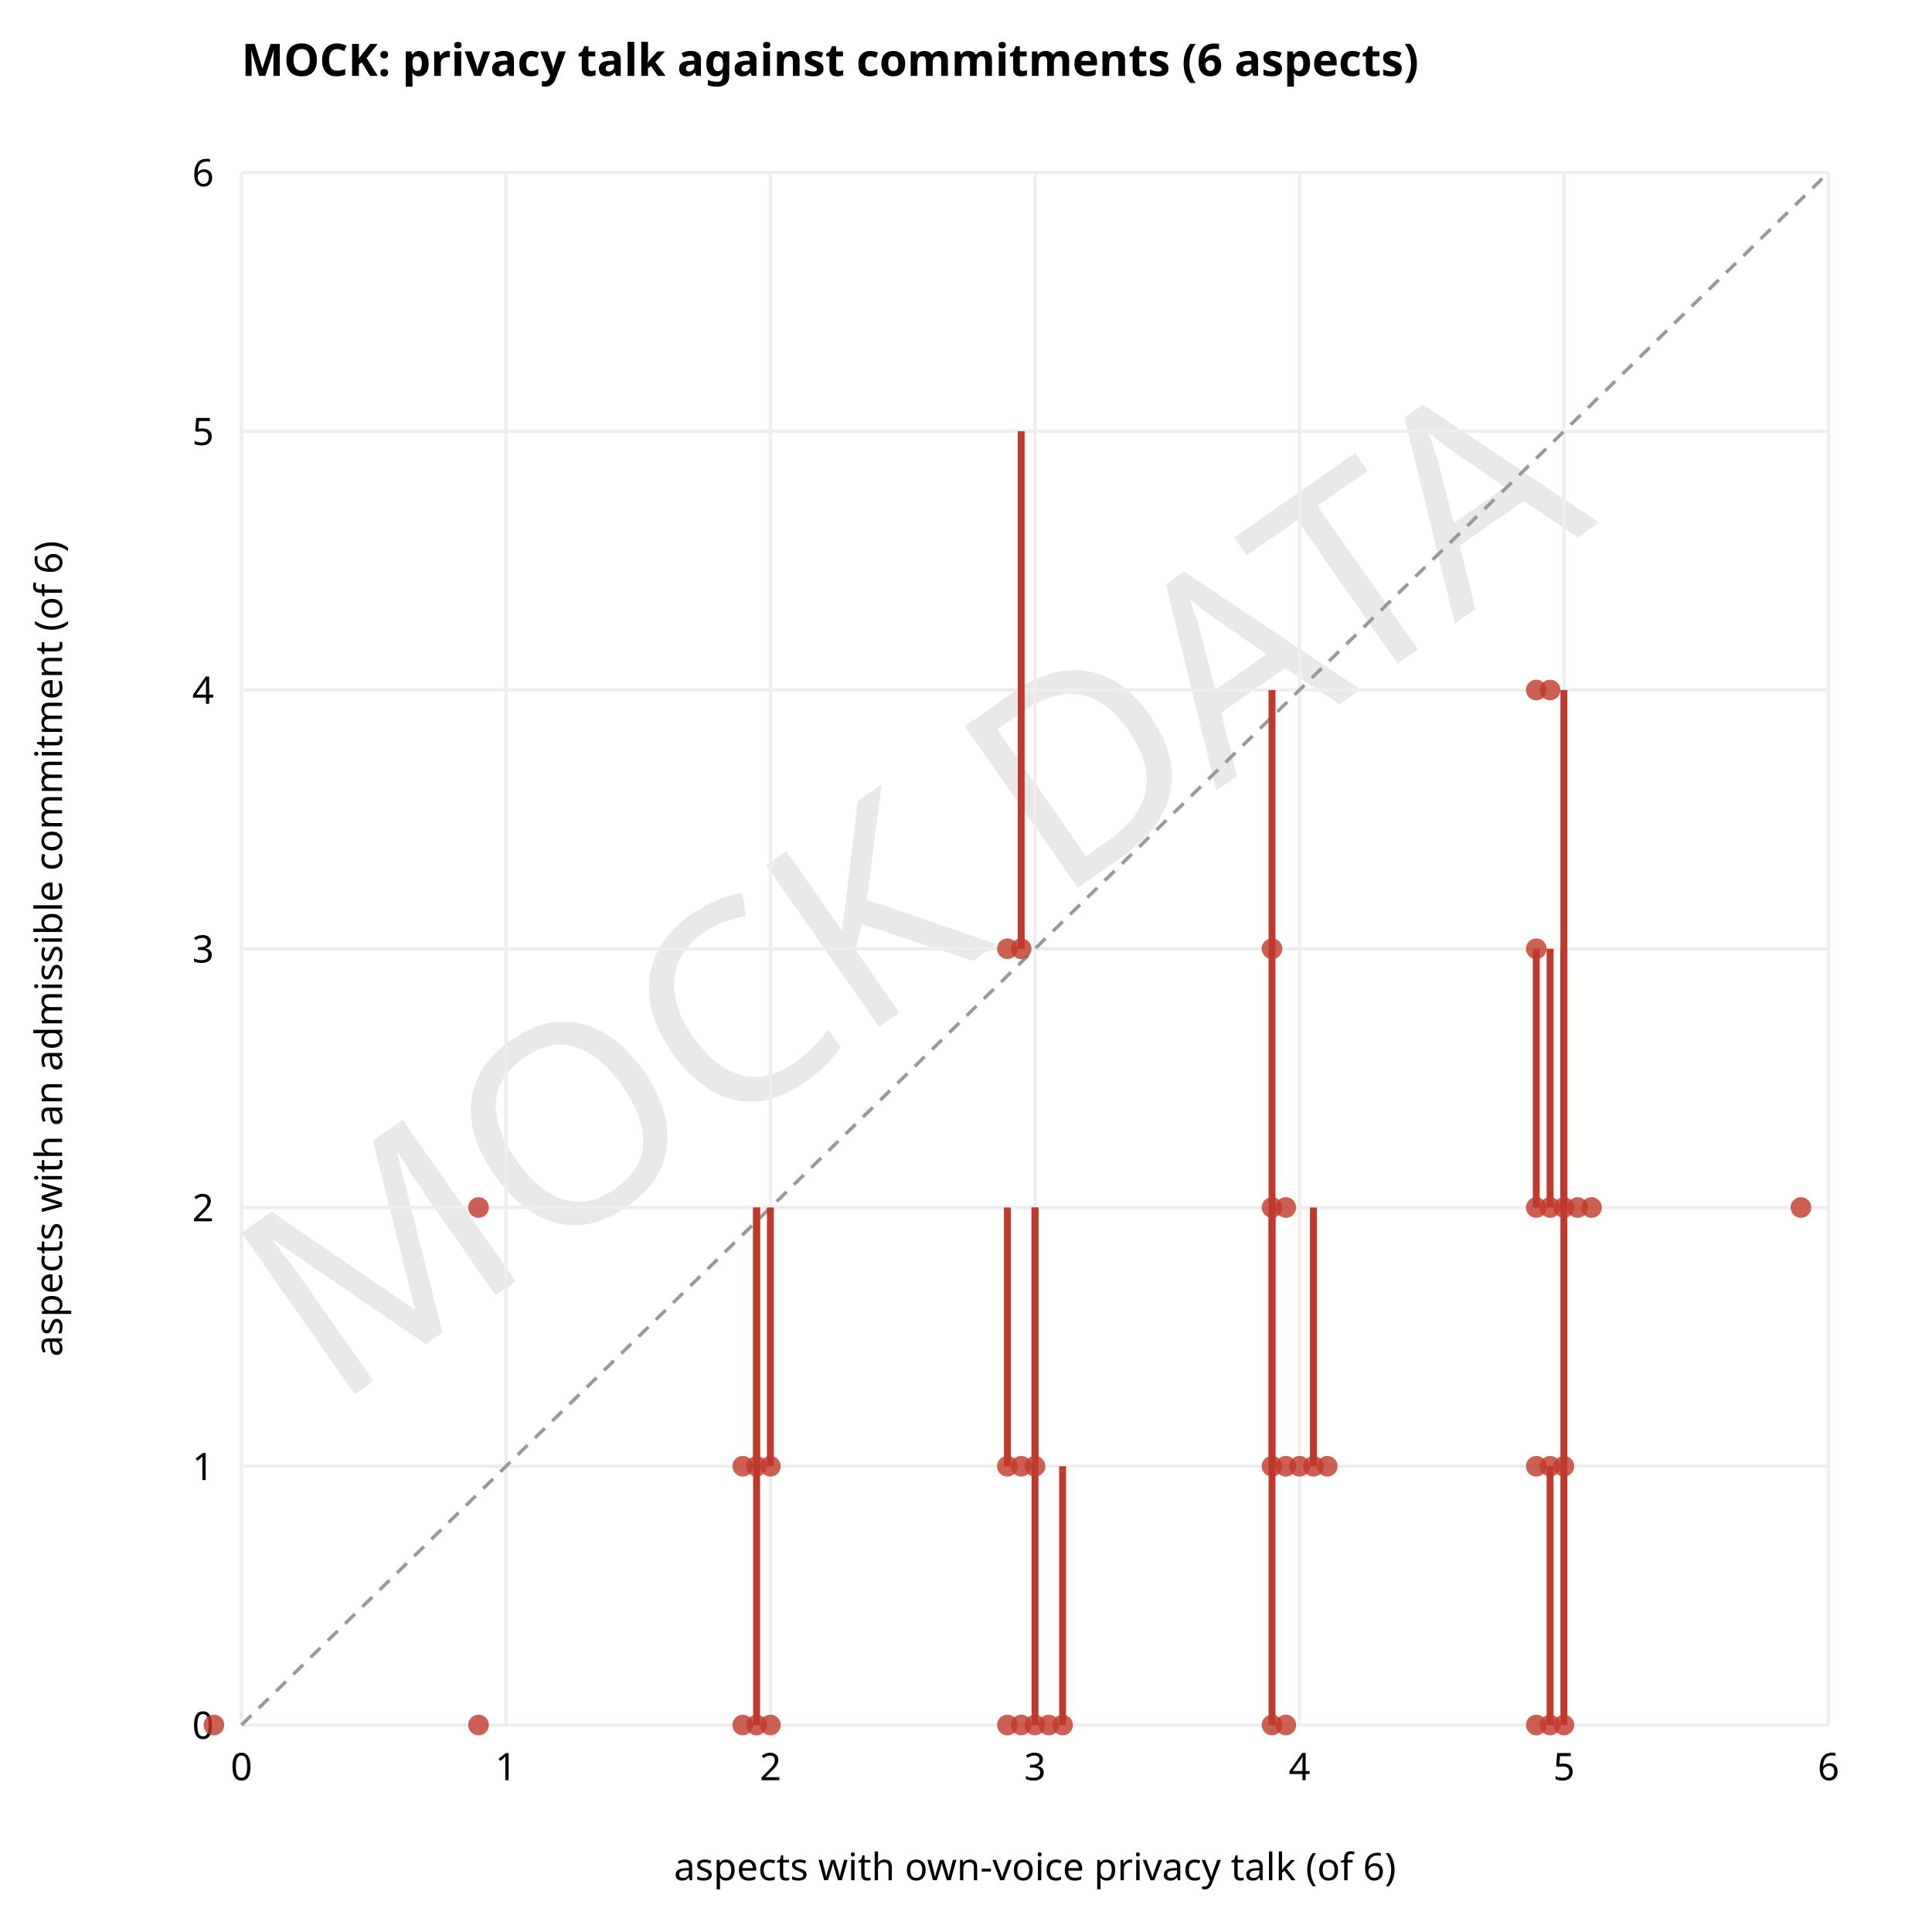
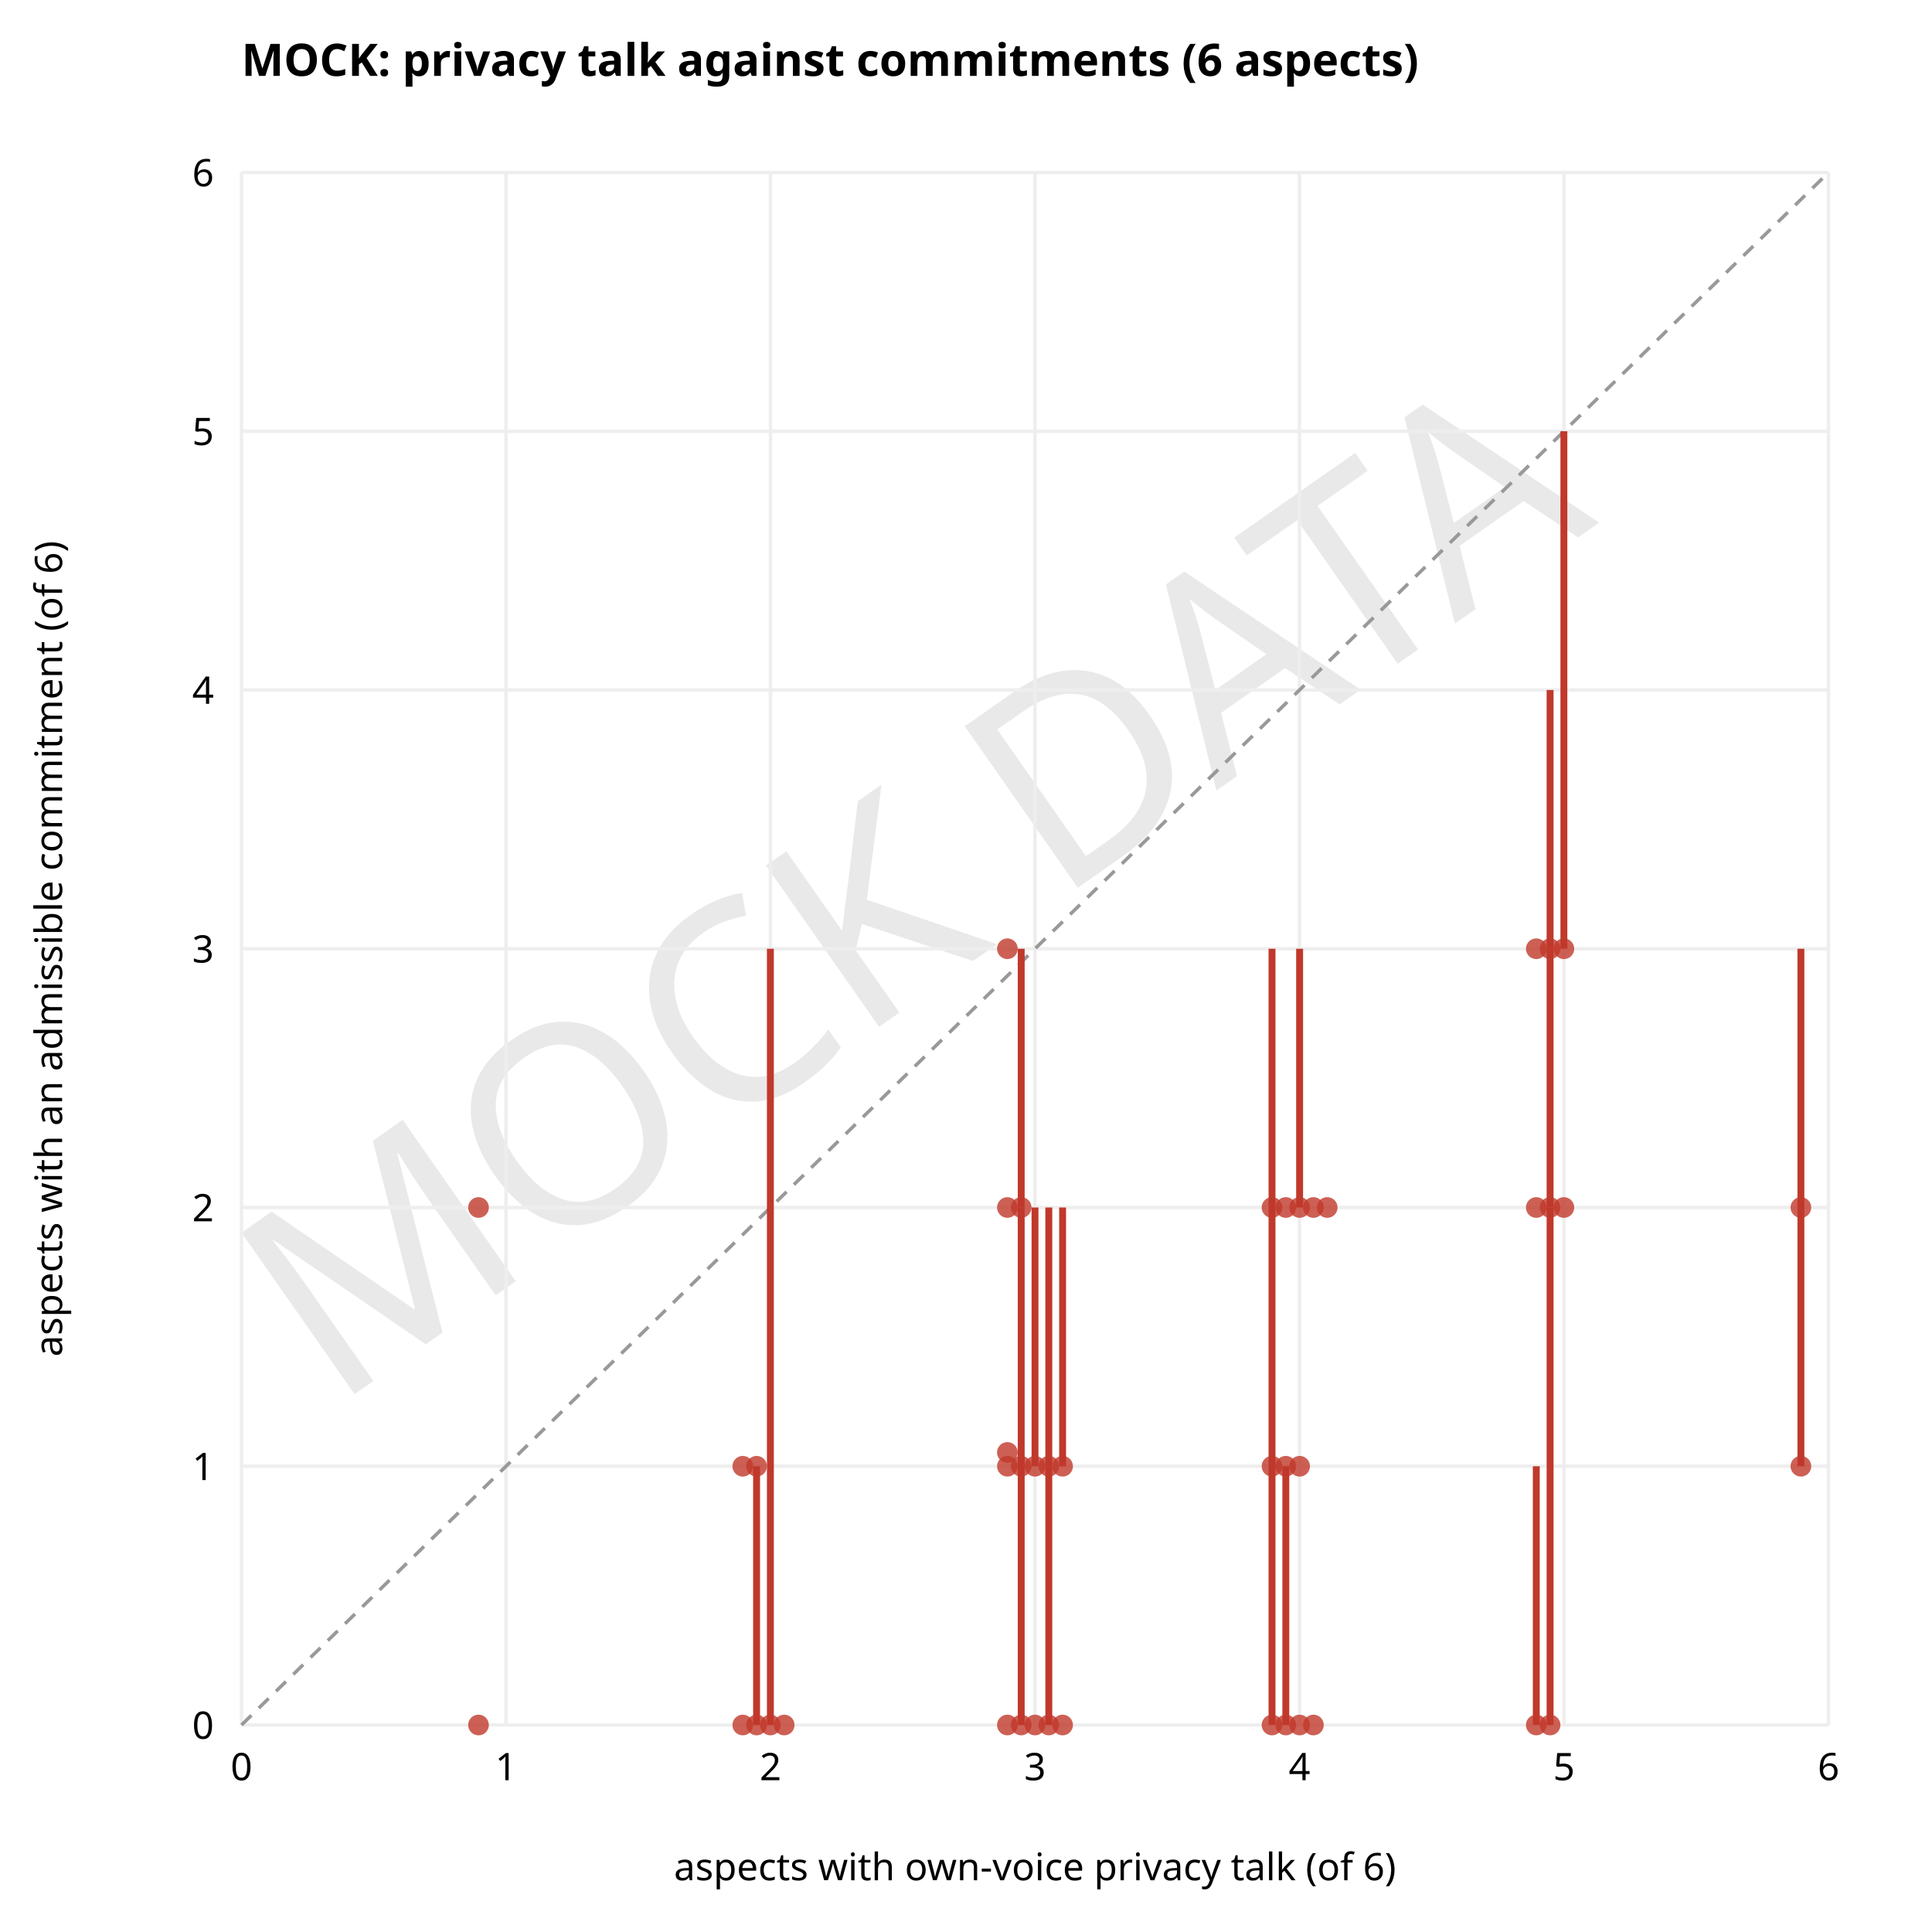
<svg xmlns="http://www.w3.org/2000/svg" width="560" height="560" viewBox="0 0 560 560" font-family="sans-serif" font-size="11">
  <rect width="560" height="560" fill="#ffffff" />
  <text x="280.0" y="280.0" font-size="80" fill="#d0d0d0" fill-opacity="0.45" text-anchor="middle" transform="rotate(-35 280.0 280.0)">MOCK DATA</text>
  <text x="70" y="22" font-size="13" font-weight="bold">MOCK: privacy talk against commitments (6 aspects)</text>
  <line x1="70" x2="530" y1="500.0" y2="500.0" stroke="#eeeeee" />
  <line x1="70.0" x2="70.0" y1="50" y2="500" stroke="#eeeeee" />
  <text x="70.0" y="516" text-anchor="middle">0</text>
  <text x="62" y="504.0" text-anchor="end">0</text>
  <line x1="70" x2="530" y1="425.0" y2="425.0" stroke="#eeeeee" />
  <line x1="146.667" x2="146.667" y1="50" y2="500" stroke="#eeeeee" />
  <text x="146.667" y="516" text-anchor="middle">1</text>
  <text x="62" y="429.0" text-anchor="end">1</text>
  <line x1="70" x2="530" y1="350" y2="350" stroke="#eeeeee" />
  <line x1="223.333" x2="223.333" y1="50" y2="500" stroke="#eeeeee" />
  <text x="223.333" y="516" text-anchor="middle">2</text>
  <text x="62" y="354" text-anchor="end">2</text>
  <line x1="70" x2="530" y1="275.0" y2="275.0" stroke="#eeeeee" />
  <line x1="300.0" x2="300.0" y1="50" y2="500" stroke="#eeeeee" />
  <text x="300.0" y="516" text-anchor="middle">3</text>
  <text x="62" y="279.0" text-anchor="end">3</text>
  <line x1="70" x2="530" y1="200" y2="200" stroke="#eeeeee" />
  <line x1="376.667" x2="376.667" y1="50" y2="500" stroke="#eeeeee" />
  <text x="376.667" y="516" text-anchor="middle">4</text>
  <text x="62" y="204" text-anchor="end">4</text>
  <line x1="70" x2="530" y1="125" y2="125" stroke="#eeeeee" />
  <line x1="453.333" x2="453.333" y1="50" y2="500" stroke="#eeeeee" />
  <text x="453.333" y="516" text-anchor="middle">5</text>
  <text x="62" y="129.0" text-anchor="end">5</text>
  <line x1="70" x2="530" y1="50.0" y2="50.0" stroke="#eeeeee" />
  <line x1="530.0" x2="530.0" y1="50" y2="500" stroke="#eeeeee" />
  <text x="530.0" y="516" text-anchor="middle">6</text>
  <text x="62" y="54.0" text-anchor="end">6</text>
  <line x1="70" y1="500" x2="530" y2="50" stroke="#999999" stroke-dasharray="4 3" />
  <text x="300.0" y="545" text-anchor="middle">aspects with own-voice privacy talk (of 6)</text>
  <text x="18" y="275.0" transform="rotate(-90 18 275.0)" text-anchor="middle">aspects with an admissible commitment (of 6)</text>
  <line x1="368.7" x2="368.7" y1="500.0" y2="275.0" stroke="#c0392b" stroke-width="2" />
  <circle cx="368.7" cy="500.0" r="3" fill="#c0392b" fill-opacity="0.8" />
  <line x1="292.0" x2="292.0" y1="500.0" y2="500.0" stroke="#c0392b" stroke-width="2" />
  <circle cx="292.0" cy="500.0" r="3" fill="#c0392b" fill-opacity="0.8" />
  <line x1="215.3" x2="215.3" y1="500.0" y2="500.0" stroke="#c0392b" stroke-width="2" />
  <circle cx="215.3" cy="500.0" r="3" fill="#c0392b" fill-opacity="0.8" />
-   <line x1="292.0" x2="292.0" y1="425.0" y2="350.0" stroke="#c0392b" stroke-width="2" />
+   <line x1="296.0" x2="296.0" y1="500.0" y2="350.0" stroke="#c0392b" stroke-width="2" />
+   <circle cx="296.0" cy="500.0" r="3" fill="#c0392b" fill-opacity="0.8" />
+   <line x1="215.3" x2="215.3" y1="425.0" y2="425.0" stroke="#c0392b" stroke-width="2" />
+   <circle cx="215.3" cy="425.0" r="3" fill="#c0392b" fill-opacity="0.8" />
+   <line x1="372.7" x2="372.7" y1="500.0" y2="425.0" stroke="#c0392b" stroke-width="2" />
+   <circle cx="372.7" cy="500.0" r="3" fill="#c0392b" fill-opacity="0.8" />
+   <line x1="292.0" x2="292.0" y1="350.0" y2="350.0" stroke="#c0392b" stroke-width="2" />
+   <circle cx="292.0" cy="350.0" r="3" fill="#c0392b" fill-opacity="0.8" />
+   <line x1="292.0" x2="292.0" y1="425.0" y2="425.0" stroke="#c0392b" stroke-width="2" />
  <circle cx="292.0" cy="425.0" r="3" fill="#c0392b" fill-opacity="0.8" />
-   <line x1="368.7" x2="368.7" y1="275.0" y2="200.0" stroke="#c0392b" stroke-width="2" />
-   <circle cx="368.7" cy="275.0" r="3" fill="#c0392b" fill-opacity="0.8" />
-   <line x1="445.3" x2="445.3" y1="500.0" y2="500.0" stroke="#c0392b" stroke-width="2" />
+   <line x1="300.0" x2="300.0" y1="500.0" y2="500.0" stroke="#c0392b" stroke-width="2" />
+   <circle cx="300.0" cy="500.0" r="3" fill="#c0392b" fill-opacity="0.8" />
+   <line x1="445.3" x2="445.3" y1="500.0" y2="425.0" stroke="#c0392b" stroke-width="2" />
  <circle cx="445.3" cy="500.0" r="3" fill="#c0392b" fill-opacity="0.8" />
  <line x1="368.7" x2="368.7" y1="350.0" y2="350.0" stroke="#c0392b" stroke-width="2" />
  <circle cx="368.7" cy="350.0" r="3" fill="#c0392b" fill-opacity="0.8" />
-   <line x1="445.3" x2="445.3" y1="425.0" y2="425.0" stroke="#c0392b" stroke-width="2" />
-   <circle cx="445.3" cy="425.0" r="3" fill="#c0392b" fill-opacity="0.8" />
+   <line x1="292.0" x2="292.0" y1="275.0" y2="275.0" stroke="#c0392b" stroke-width="2" />
+   <circle cx="292.0" cy="275.0" r="3" fill="#c0392b" fill-opacity="0.8" />
+   <line x1="368.7" x2="368.7" y1="425.0" y2="425.0" stroke="#c0392b" stroke-width="2" />
+   <circle cx="368.7" cy="425.0" r="3" fill="#c0392b" fill-opacity="0.8" />
+   <line x1="219.3" x2="219.3" y1="500.0" y2="425.0" stroke="#c0392b" stroke-width="2" />
+   <circle cx="219.3" cy="500.0" r="3" fill="#c0392b" fill-opacity="0.8" />
+   <line x1="445.3" x2="445.3" y1="350.0" y2="350.0" stroke="#c0392b" stroke-width="2" />
+   <circle cx="445.3" cy="350.0" r="3" fill="#c0392b" fill-opacity="0.8" />
+   <line x1="304.0" x2="304.0" y1="500.0" y2="425.0" stroke="#c0392b" stroke-width="2" />
+   <circle cx="304.0" cy="500.0" r="3" fill="#c0392b" fill-opacity="0.8" />
+   <line x1="296.0" x2="296.0" y1="425.0" y2="425.0" stroke="#c0392b" stroke-width="2" />
+   <circle cx="296.0" cy="425.0" r="3" fill="#c0392b" fill-opacity="0.8" />
+   <line x1="522.0" x2="522.0" y1="425.0" y2="275.0" stroke="#c0392b" stroke-width="2" />
+   <circle cx="522.0" cy="425.0" r="3" fill="#c0392b" fill-opacity="0.8" />
+   <line x1="445.3" x2="445.3" y1="275.0" y2="275.0" stroke="#c0392b" stroke-width="2" />
+   <circle cx="445.3" cy="275.0" r="3" fill="#c0392b" fill-opacity="0.8" />
+   <line x1="300.0" x2="300.0" y1="425.0" y2="350.0" stroke="#c0392b" stroke-width="2" />
+   <circle cx="300.0" cy="425.0" r="3" fill="#c0392b" fill-opacity="0.8" />
+   <line x1="296.0" x2="296.0" y1="350.0" y2="275.0" stroke="#c0392b" stroke-width="2" />
+   <circle cx="296.0" cy="350.0" r="3" fill="#c0392b" fill-opacity="0.8" />
+   <line x1="223.3" x2="223.3" y1="500.0" y2="275.0" stroke="#c0392b" stroke-width="2" />
+   <circle cx="223.3" cy="500.0" r="3" fill="#c0392b" fill-opacity="0.8" />
+   <line x1="449.3" x2="449.3" y1="275.0" y2="200.0" stroke="#c0392b" stroke-width="2" />
+   <circle cx="449.3" cy="275.0" r="3" fill="#c0392b" fill-opacity="0.8" />
  <line x1="138.7" x2="138.7" y1="500.0" y2="500.0" stroke="#c0392b" stroke-width="2" />
  <circle cx="138.7" cy="500.0" r="3" fill="#c0392b" fill-opacity="0.8" />
-   <line x1="368.7" x2="368.7" y1="425.0" y2="350.0" stroke="#c0392b" stroke-width="2" />
-   <circle cx="368.7" cy="425.0" r="3" fill="#c0392b" fill-opacity="0.8" />
-   <line x1="445.3" x2="445.3" y1="200.0" y2="200.0" stroke="#c0392b" stroke-width="2" />
-   <circle cx="445.3" cy="200.0" r="3" fill="#c0392b" fill-opacity="0.8" />
-   <line x1="296.0" x2="296.0" y1="500.0" y2="500.0" stroke="#c0392b" stroke-width="2" />
-   <circle cx="296.0" cy="500.0" r="3" fill="#c0392b" fill-opacity="0.8" />
-   <line x1="219.3" x2="219.3" y1="500.0" y2="350.0" stroke="#c0392b" stroke-width="2" />
-   <circle cx="219.3" cy="500.0" r="3" fill="#c0392b" fill-opacity="0.8" />
-   <line x1="296.0" x2="296.0" y1="425.0" y2="425.0" stroke="#c0392b" stroke-width="2" />
-   <circle cx="296.0" cy="425.0" r="3" fill="#c0392b" fill-opacity="0.8" />
-   <line x1="372.7" x2="372.7" y1="500.0" y2="500.0" stroke="#c0392b" stroke-width="2" />
-   <circle cx="372.7" cy="500.0" r="3" fill="#c0392b" fill-opacity="0.8" />
-   <line x1="449.3" x2="449.3" y1="500.0" y2="425.0" stroke="#c0392b" stroke-width="2" />
+   <line x1="372.7" x2="372.7" y1="350.0" y2="350.0" stroke="#c0392b" stroke-width="2" />
+   <circle cx="372.7" cy="350.0" r="3" fill="#c0392b" fill-opacity="0.8" />
+   <line x1="219.3" x2="219.3" y1="425.0" y2="425.0" stroke="#c0392b" stroke-width="2" />
+   <circle cx="219.3" cy="425.0" r="3" fill="#c0392b" fill-opacity="0.8" />
+   <line x1="304.0" x2="304.0" y1="425.0" y2="350.0" stroke="#c0392b" stroke-width="2" />
+   <circle cx="304.0" cy="425.0" r="3" fill="#c0392b" fill-opacity="0.8" />
+   <line x1="227.3" x2="227.3" y1="500.0" y2="500.0" stroke="#c0392b" stroke-width="2" />
+   <circle cx="227.3" cy="500.0" r="3" fill="#c0392b" fill-opacity="0.8" />
+   <line x1="308.0" x2="308.0" y1="425.0" y2="350.0" stroke="#c0392b" stroke-width="2" />
+   <circle cx="308.0" cy="425.0" r="3" fill="#c0392b" fill-opacity="0.8" />
+   <line x1="308.0" x2="308.0" y1="500.0" y2="500.0" stroke="#c0392b" stroke-width="2" />
+   <circle cx="308.0" cy="500.0" r="3" fill="#c0392b" fill-opacity="0.8" />
+   <line x1="292.0" x2="292.0" y1="421.0" y2="421.0" stroke="#c0392b" stroke-width="2" />
+   <circle cx="292.0" cy="421.0" r="3" fill="#c0392b" fill-opacity="0.8" />
+   <line x1="449.3" x2="449.3" y1="500.0" y2="350.0" stroke="#c0392b" stroke-width="2" />
  <circle cx="449.3" cy="500.0" r="3" fill="#c0392b" fill-opacity="0.8" />
-   <line x1="215.3" x2="215.3" y1="425.0" y2="425.0" stroke="#c0392b" stroke-width="2" />
-   <circle cx="215.3" cy="425.0" r="3" fill="#c0392b" fill-opacity="0.8" />
+   <line x1="453.3" x2="453.3" y1="275.0" y2="125.0" stroke="#c0392b" stroke-width="2" />
+   <circle cx="453.3" cy="275.0" r="3" fill="#c0392b" fill-opacity="0.8" />
+   <line x1="138.7" x2="138.7" y1="350.0" y2="350.0" stroke="#c0392b" stroke-width="2" />
+   <circle cx="138.7" cy="350.0" r="3" fill="#c0392b" fill-opacity="0.8" />
+   <line x1="376.7" x2="376.7" y1="350.0" y2="275.0" stroke="#c0392b" stroke-width="2" />
+   <circle cx="376.7" cy="350.0" r="3" fill="#c0392b" fill-opacity="0.8" />
  <line x1="372.7" x2="372.7" y1="425.0" y2="425.0" stroke="#c0392b" stroke-width="2" />
  <circle cx="372.7" cy="425.0" r="3" fill="#c0392b" fill-opacity="0.8" />
+   <line x1="449.3" x2="449.3" y1="350.0" y2="275.0" stroke="#c0392b" stroke-width="2" />
+   <circle cx="449.3" cy="350.0" r="3" fill="#c0392b" fill-opacity="0.8" />
+   <line x1="453.3" x2="453.3" y1="350.0" y2="350.0" stroke="#c0392b" stroke-width="2" />
+   <circle cx="453.3" cy="350.0" r="3" fill="#c0392b" fill-opacity="0.8" />
+   <line x1="380.7" x2="380.7" y1="350.0" y2="350.0" stroke="#c0392b" stroke-width="2" />
+   <circle cx="380.7" cy="350.0" r="3" fill="#c0392b" fill-opacity="0.8" />
+   <line x1="376.7" x2="376.7" y1="500.0" y2="500.0" stroke="#c0392b" stroke-width="2" />
+   <circle cx="376.7" cy="500.0" r="3" fill="#c0392b" fill-opacity="0.8" />
  <line x1="376.7" x2="376.7" y1="425.0" y2="425.0" stroke="#c0392b" stroke-width="2" />
  <circle cx="376.7" cy="425.0" r="3" fill="#c0392b" fill-opacity="0.8" />
-   <line x1="300.0" x2="300.0" y1="425.0" y2="350.0" stroke="#c0392b" stroke-width="2" />
-   <circle cx="300.0" cy="425.0" r="3" fill="#c0392b" fill-opacity="0.8" />
-   <line x1="300.0" x2="300.0" y1="500.0" y2="350.0" stroke="#c0392b" stroke-width="2" />
-   <circle cx="300.0" cy="500.0" r="3" fill="#c0392b" fill-opacity="0.8" />
-   <line x1="380.7" x2="380.7" y1="425.0" y2="350.0" stroke="#c0392b" stroke-width="2" />
-   <circle cx="380.7" cy="425.0" r="3" fill="#c0392b" fill-opacity="0.8" />
-   <line x1="449.3" x2="449.3" y1="200.0" y2="200.0" stroke="#c0392b" stroke-width="2" />
-   <circle cx="449.3" cy="200.0" r="3" fill="#c0392b" fill-opacity="0.8" />
-   <line x1="219.3" x2="219.3" y1="425.0" y2="350.0" stroke="#c0392b" stroke-width="2" />
-   <circle cx="219.3" cy="425.0" r="3" fill="#c0392b" fill-opacity="0.8" />
-   <line x1="292.0" x2="292.0" y1="275.0" y2="275.0" stroke="#c0392b" stroke-width="2" />
-   <circle cx="292.0" cy="275.0" r="3" fill="#c0392b" fill-opacity="0.8" />
-   <line x1="223.3" x2="223.3" y1="500.0" y2="500.0" stroke="#c0392b" stroke-width="2" />
-   <circle cx="223.3" cy="500.0" r="3" fill="#c0392b" fill-opacity="0.8" />
-   <line x1="453.3" x2="453.3" y1="500.0" y2="200.0" stroke="#c0392b" stroke-width="2" />
-   <circle cx="453.3" cy="500.0" r="3" fill="#c0392b" fill-opacity="0.8" />
-   <line x1="449.3" x2="449.3" y1="425.0" y2="425.0" stroke="#c0392b" stroke-width="2" />
-   <circle cx="449.3" cy="425.0" r="3" fill="#c0392b" fill-opacity="0.8" />
-   <line x1="223.3" x2="223.3" y1="425.0" y2="350.0" stroke="#c0392b" stroke-width="2" />
-   <circle cx="223.3" cy="425.0" r="3" fill="#c0392b" fill-opacity="0.8" />
-   <line x1="445.3" x2="445.3" y1="350.0" y2="275.0" stroke="#c0392b" stroke-width="2" />
-   <circle cx="445.3" cy="350.0" r="3" fill="#c0392b" fill-opacity="0.8" />
-   <line x1="304.0" x2="304.0" y1="500.0" y2="500.0" stroke="#c0392b" stroke-width="2" />
-   <circle cx="304.0" cy="500.0" r="3" fill="#c0392b" fill-opacity="0.8" />
-   <line x1="296.0" x2="296.0" y1="275.0" y2="125.0" stroke="#c0392b" stroke-width="2" />
-   <circle cx="296.0" cy="275.0" r="3" fill="#c0392b" fill-opacity="0.8" />
-   <line x1="138.7" x2="138.7" y1="350.0" y2="350.0" stroke="#c0392b" stroke-width="2" />
-   <circle cx="138.7" cy="350.0" r="3" fill="#c0392b" fill-opacity="0.8" />
-   <line x1="449.3" x2="449.3" y1="350.0" y2="275.0" stroke="#c0392b" stroke-width="2" />
-   <circle cx="449.3" cy="350.0" r="3" fill="#c0392b" fill-opacity="0.8" />
-   <line x1="384.7" x2="384.7" y1="425.0" y2="425.0" stroke="#c0392b" stroke-width="2" />
-   <circle cx="384.7" cy="425.0" r="3" fill="#c0392b" fill-opacity="0.8" />
-   <line x1="453.3" x2="453.3" y1="350.0" y2="275.0" stroke="#c0392b" stroke-width="2" />
-   <circle cx="453.3" cy="350.0" r="3" fill="#c0392b" fill-opacity="0.8" />
-   <line x1="457.3" x2="457.3" y1="350.0" y2="350.0" stroke="#c0392b" stroke-width="2" />
-   <circle cx="457.3" cy="350.0" r="3" fill="#c0392b" fill-opacity="0.8" />
-   <line x1="372.7" x2="372.7" y1="350.0" y2="350.0" stroke="#c0392b" stroke-width="2" />
-   <circle cx="372.7" cy="350.0" r="3" fill="#c0392b" fill-opacity="0.8" />
-   <line x1="453.3" x2="453.3" y1="425.0" y2="425.0" stroke="#c0392b" stroke-width="2" />
-   <circle cx="453.3" cy="425.0" r="3" fill="#c0392b" fill-opacity="0.8" />
-   <line x1="445.3" x2="445.3" y1="275.0" y2="275.0" stroke="#c0392b" stroke-width="2" />
-   <circle cx="445.3" cy="275.0" r="3" fill="#c0392b" fill-opacity="0.8" />
-   <line x1="461.3" x2="461.3" y1="350.0" y2="350.0" stroke="#c0392b" stroke-width="2" />
-   <circle cx="461.3" cy="350.0" r="3" fill="#c0392b" fill-opacity="0.8" />
  <line x1="522.0" x2="522.0" y1="350.0" y2="350.0" stroke="#c0392b" stroke-width="2" />
  <circle cx="522.0" cy="350.0" r="3" fill="#c0392b" fill-opacity="0.8" />
-   <line x1="308.0" x2="308.0" y1="500.0" y2="425.0" stroke="#c0392b" stroke-width="2" />
-   <circle cx="308.0" cy="500.0" r="3" fill="#c0392b" fill-opacity="0.8" />
-   <line x1="62.0" x2="62.0" y1="500.0" y2="500.0" stroke="#c0392b" stroke-width="2" />
-   <circle cx="62.0" cy="500.0" r="3" fill="#c0392b" fill-opacity="0.8" />
+   <line x1="384.7" x2="384.7" y1="350.0" y2="350.0" stroke="#c0392b" stroke-width="2" />
+   <circle cx="384.7" cy="350.0" r="3" fill="#c0392b" fill-opacity="0.8" />
+   <line x1="380.7" x2="380.7" y1="500.0" y2="500.0" stroke="#c0392b" stroke-width="2" />
+   <circle cx="380.7" cy="500.0" r="3" fill="#c0392b" fill-opacity="0.8" />
</svg>
